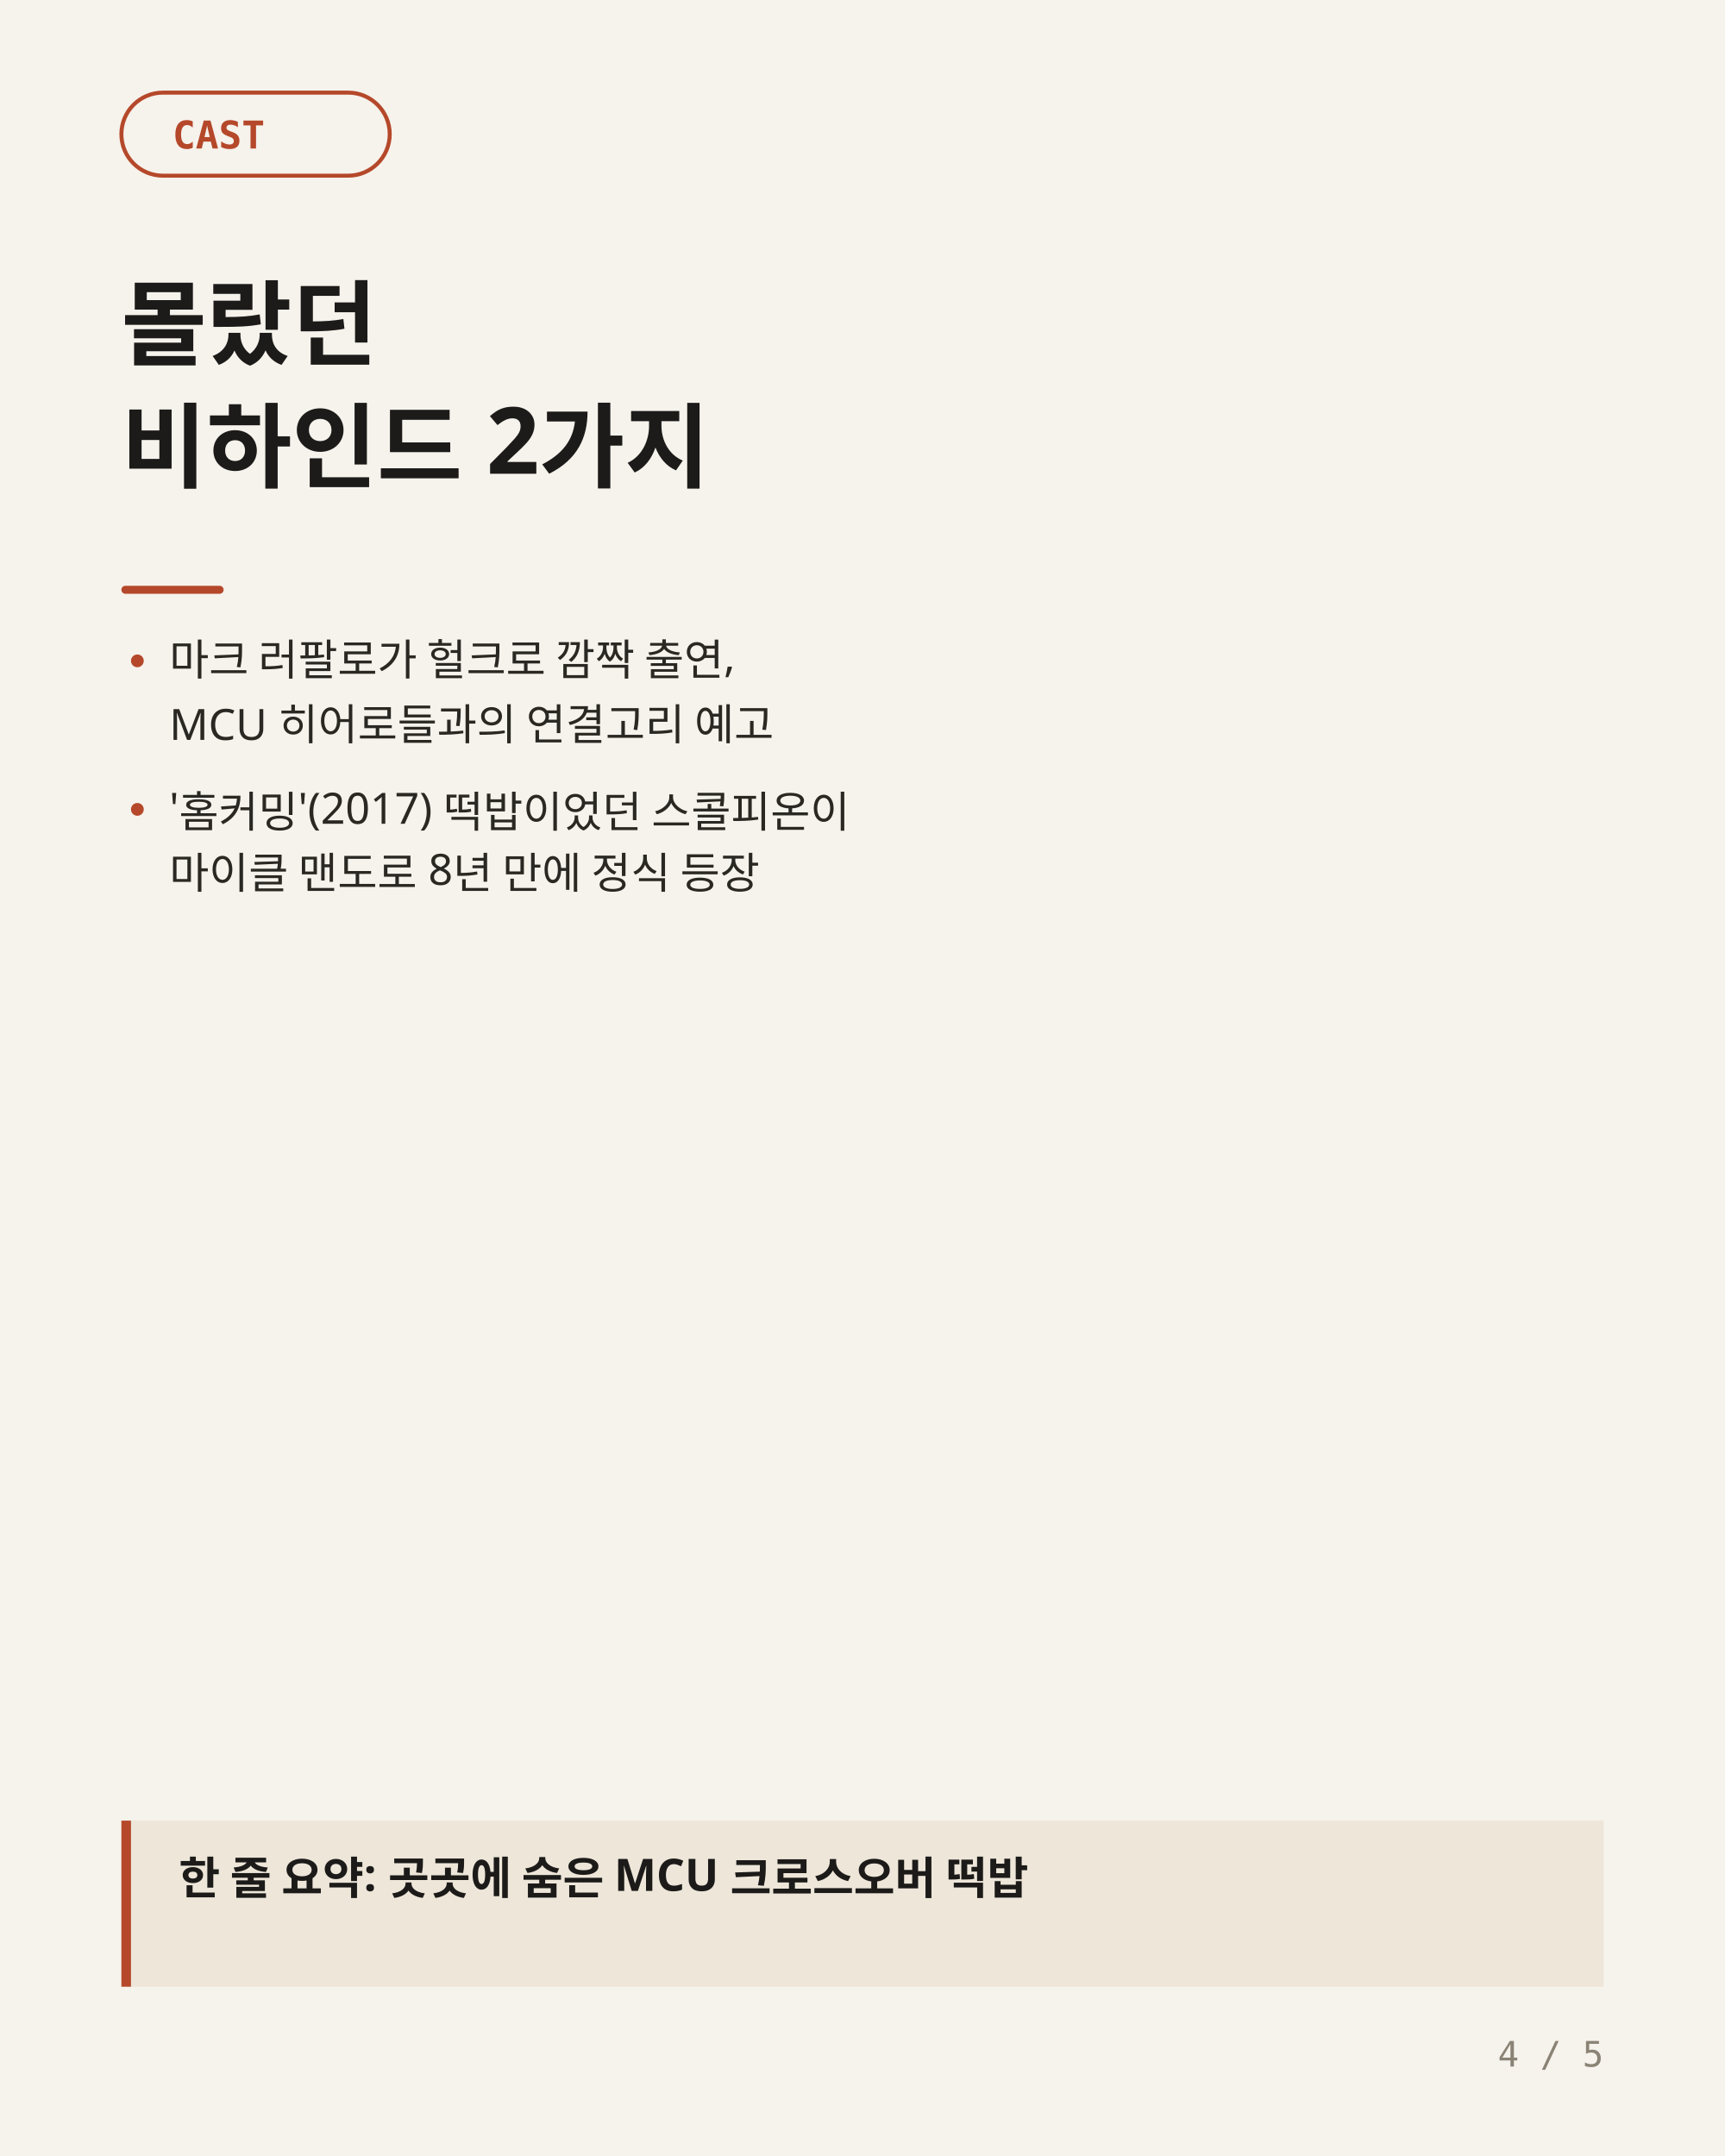
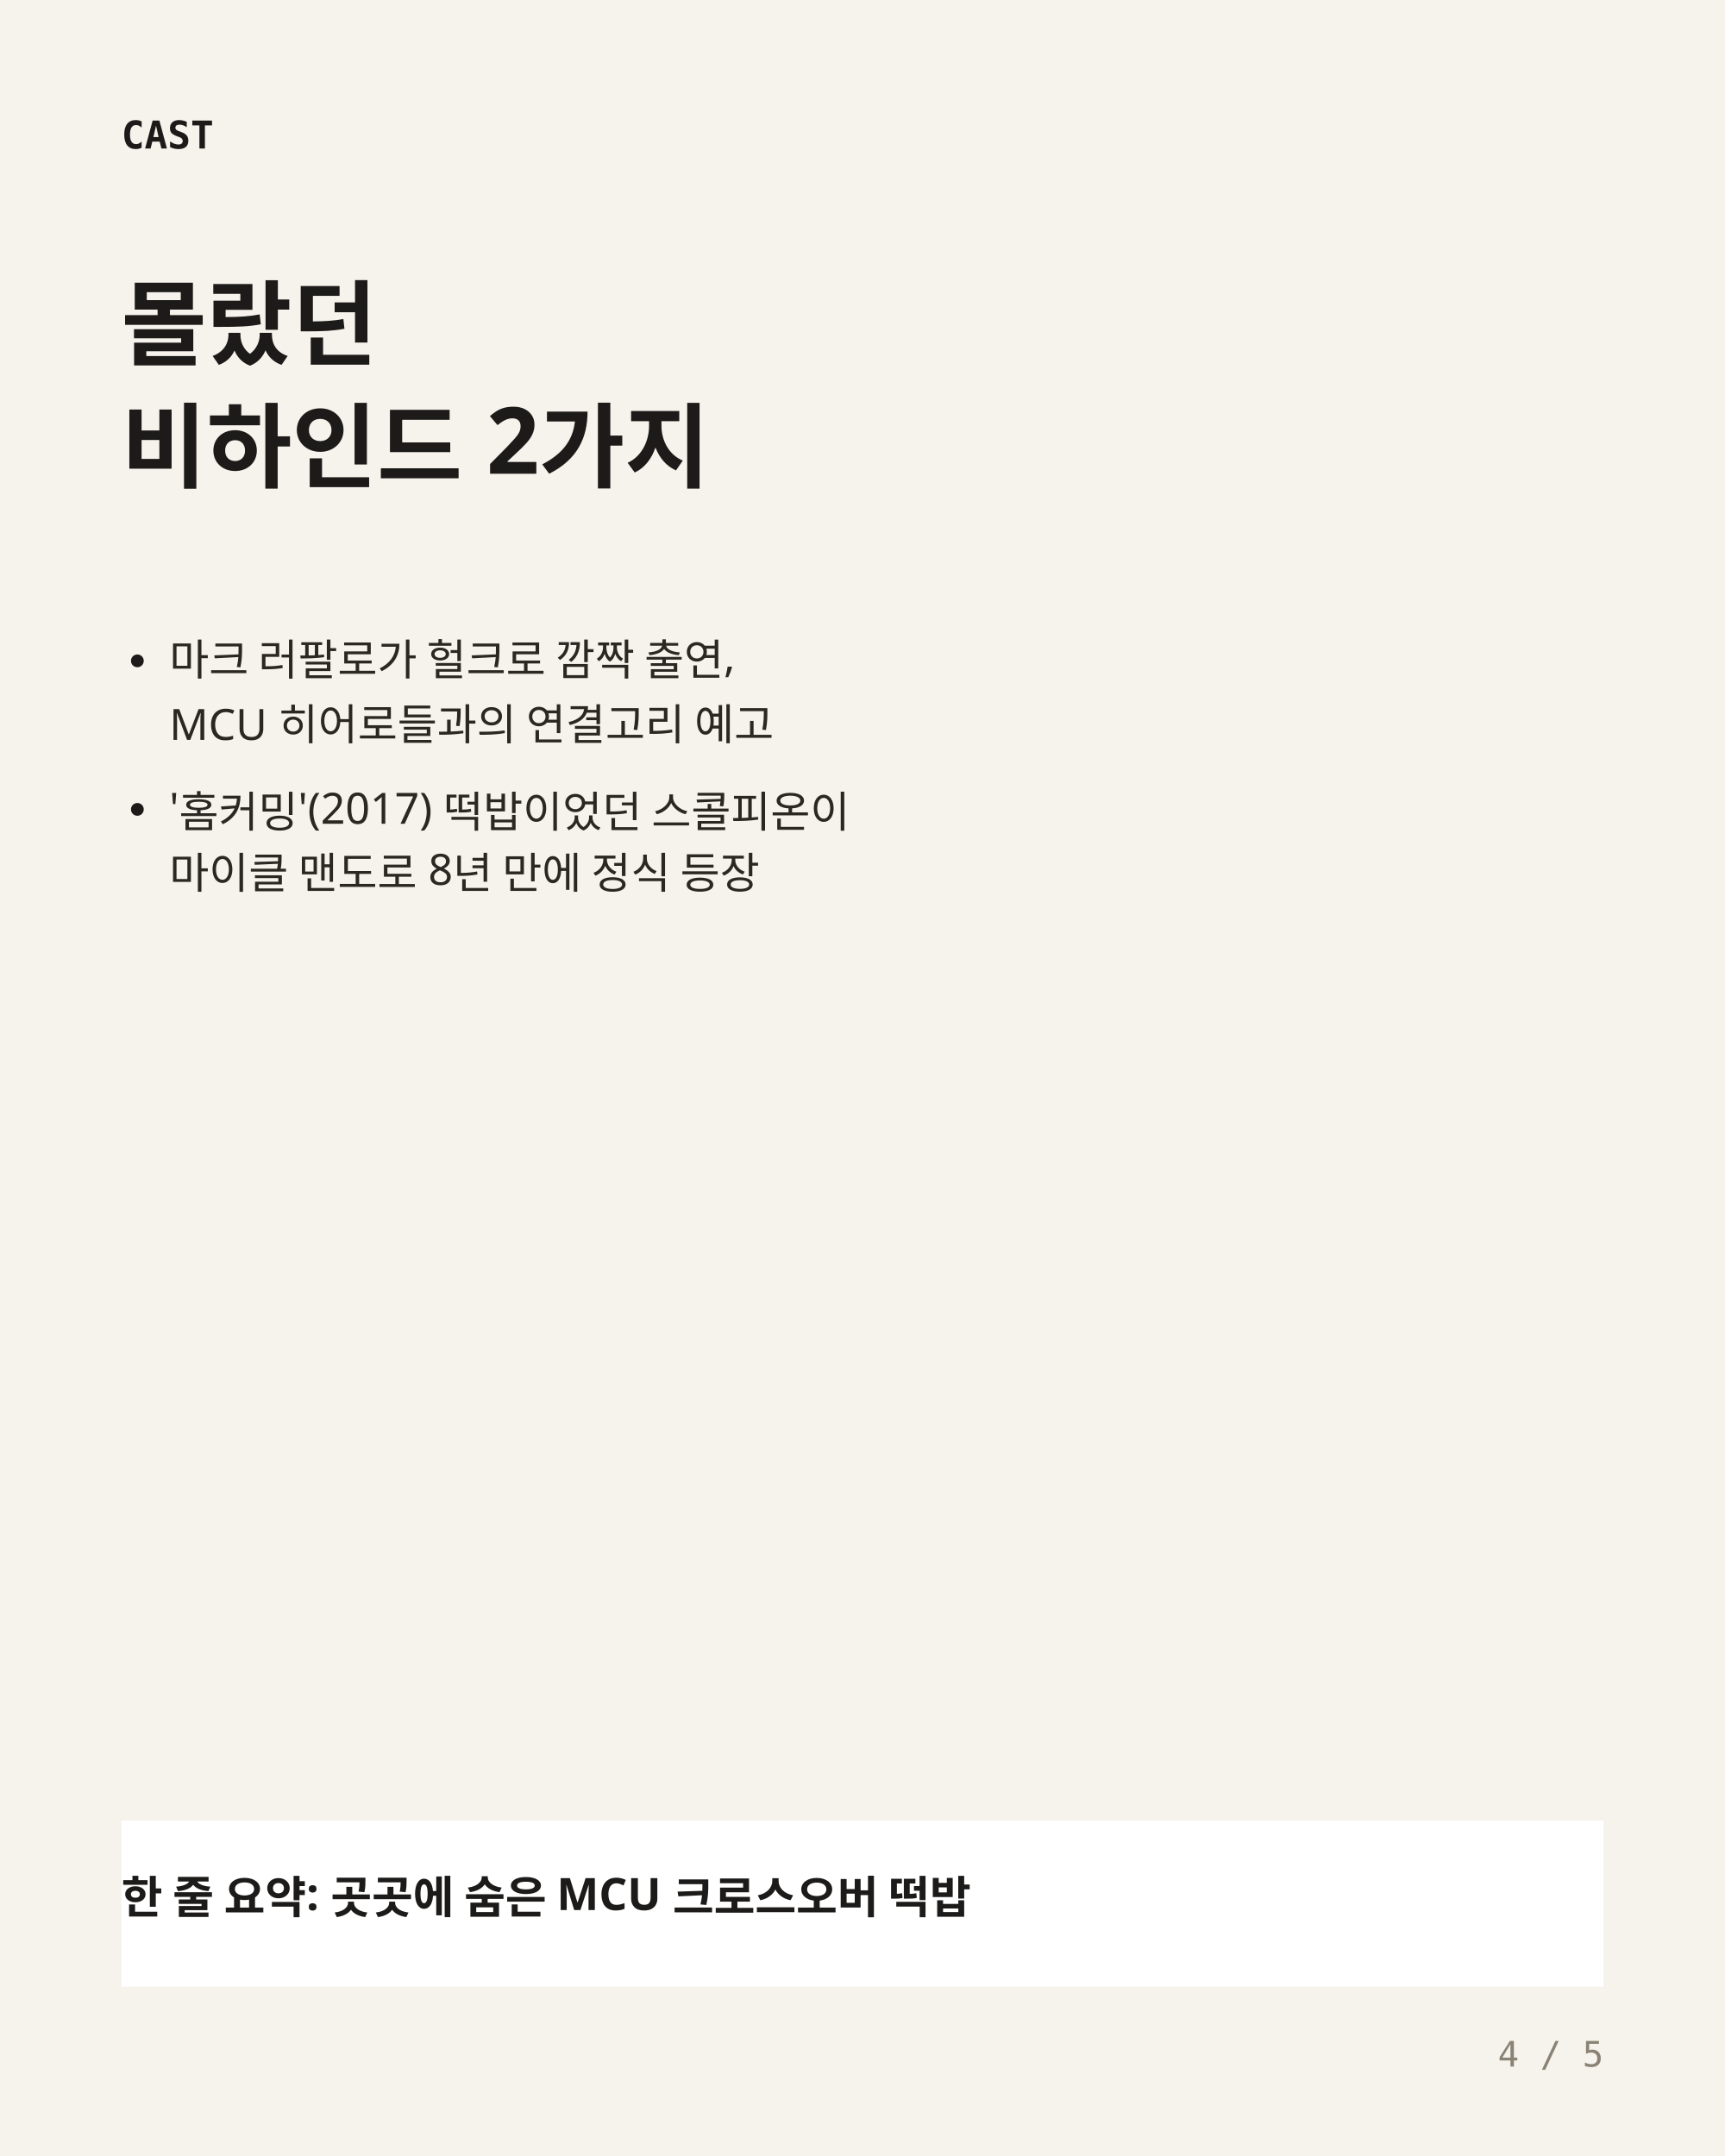
<svg xmlns="http://www.w3.org/2000/svg" width="1080" height="1350" viewBox="0 0 1080 1350">
  <rect width="1080" height="1350" fill="#F6F2EC" />
-   <rect x="76" y="58" width="168" height="52" rx="26" fill="none" stroke="#B5482A" stroke-width="2.5" />
-   <text x="108" y="93.0" font-size="24" font-weight="700" font-family="'Plex Mono','SFMono-Regular',monospace" fill="#B5482A">CAST</text>
+   <text x="76" y="93.0" font-size="24" font-weight="700" font-family="'Plex Mono','SFMono-Regular',monospace" fill="#1C1B19">CAST</text>
  <text x="76" y="224.0" font-size="58" font-weight="800" font-family="'Pretendard','Apple SD Gothic Neo','Malgun Gothic',sans-serif" fill="#1C1B19">몰랐던</text>
  <text x="76" y="300.8" font-size="58" font-weight="800" font-family="'Pretendard','Apple SD Gothic Neo','Malgun Gothic',sans-serif" fill="#1C1B19">비하인드 2가지</text>
-   <rect x="76" y="366.8" width="64" height="5" rx="2.5" fill="#B5482A" />
-   <circle cx="86" cy="413.8" r="4" fill="#B5482A" />
+   <circle cx="86" cy="413.8" r="4" fill="#1C1B19" />
  <text x="106" y="422.8" font-size="27" font-weight="400" font-family="'Pretendard','Apple SD Gothic Neo','Malgun Gothic',sans-serif" fill="#2A2823">마크 러팔로가 헐크로 깜짝 출연,</text>
  <text x="106" y="463.3" font-size="27" font-weight="400" font-family="'Pretendard','Apple SD Gothic Neo','Malgun Gothic',sans-serif" fill="#2A2823">MCU 히어로들과의 연결고리 예고</text>
-   <circle cx="86" cy="506.8" r="4" fill="#B5482A" />
+   <circle cx="86" cy="506.8" r="4" fill="#1C1B19" />
  <text x="106" y="515.8" font-size="27" font-weight="400" font-family="'Pretendard','Apple SD Gothic Neo','Malgun Gothic',sans-serif" fill="#2A2823">'홈커밍'(2017) 떡밥이었던 스콜피온이</text>
  <text x="106" y="556.3" font-size="27" font-weight="400" font-family="'Pretendard','Apple SD Gothic Neo','Malgun Gothic',sans-serif" fill="#2A2823">마이클 맨도로 8년 만에 정식 등장</text>
-   <rect x="76" y="1140" width="928" height="104" fill="#EDE6D9" />
-   <rect x="76" y="1140" width="6" height="104" fill="#B5482A" />
-   <text x="112" y="1186.0" font-size="28" font-weight="700" font-family="'Pretendard','Apple SD Gothic Neo','Malgun Gothic',sans-serif" fill="#1C1B19">한 줄 요약: 곳곳에 숨은 MCU 크로스오버 떡밥</text>
+   <rect x="76" y="1140" width="928" height="104" fill="#FFFFFF" />
+   <text x="76" y="1198.0" font-size="28" font-weight="700" font-family="'Pretendard','Apple SD Gothic Neo','Malgun Gothic',sans-serif" fill="#1C1B19">한 줄 요약: 곳곳에 숨은 MCU 크로스오버 떡밥</text>
  <text text-anchor="end" x="1004" y="1294.0" font-size="22" font-weight="500" font-family="'Plex Mono','SFMono-Regular',monospace" fill="#8A8375">4 / 5</text>
</svg>
